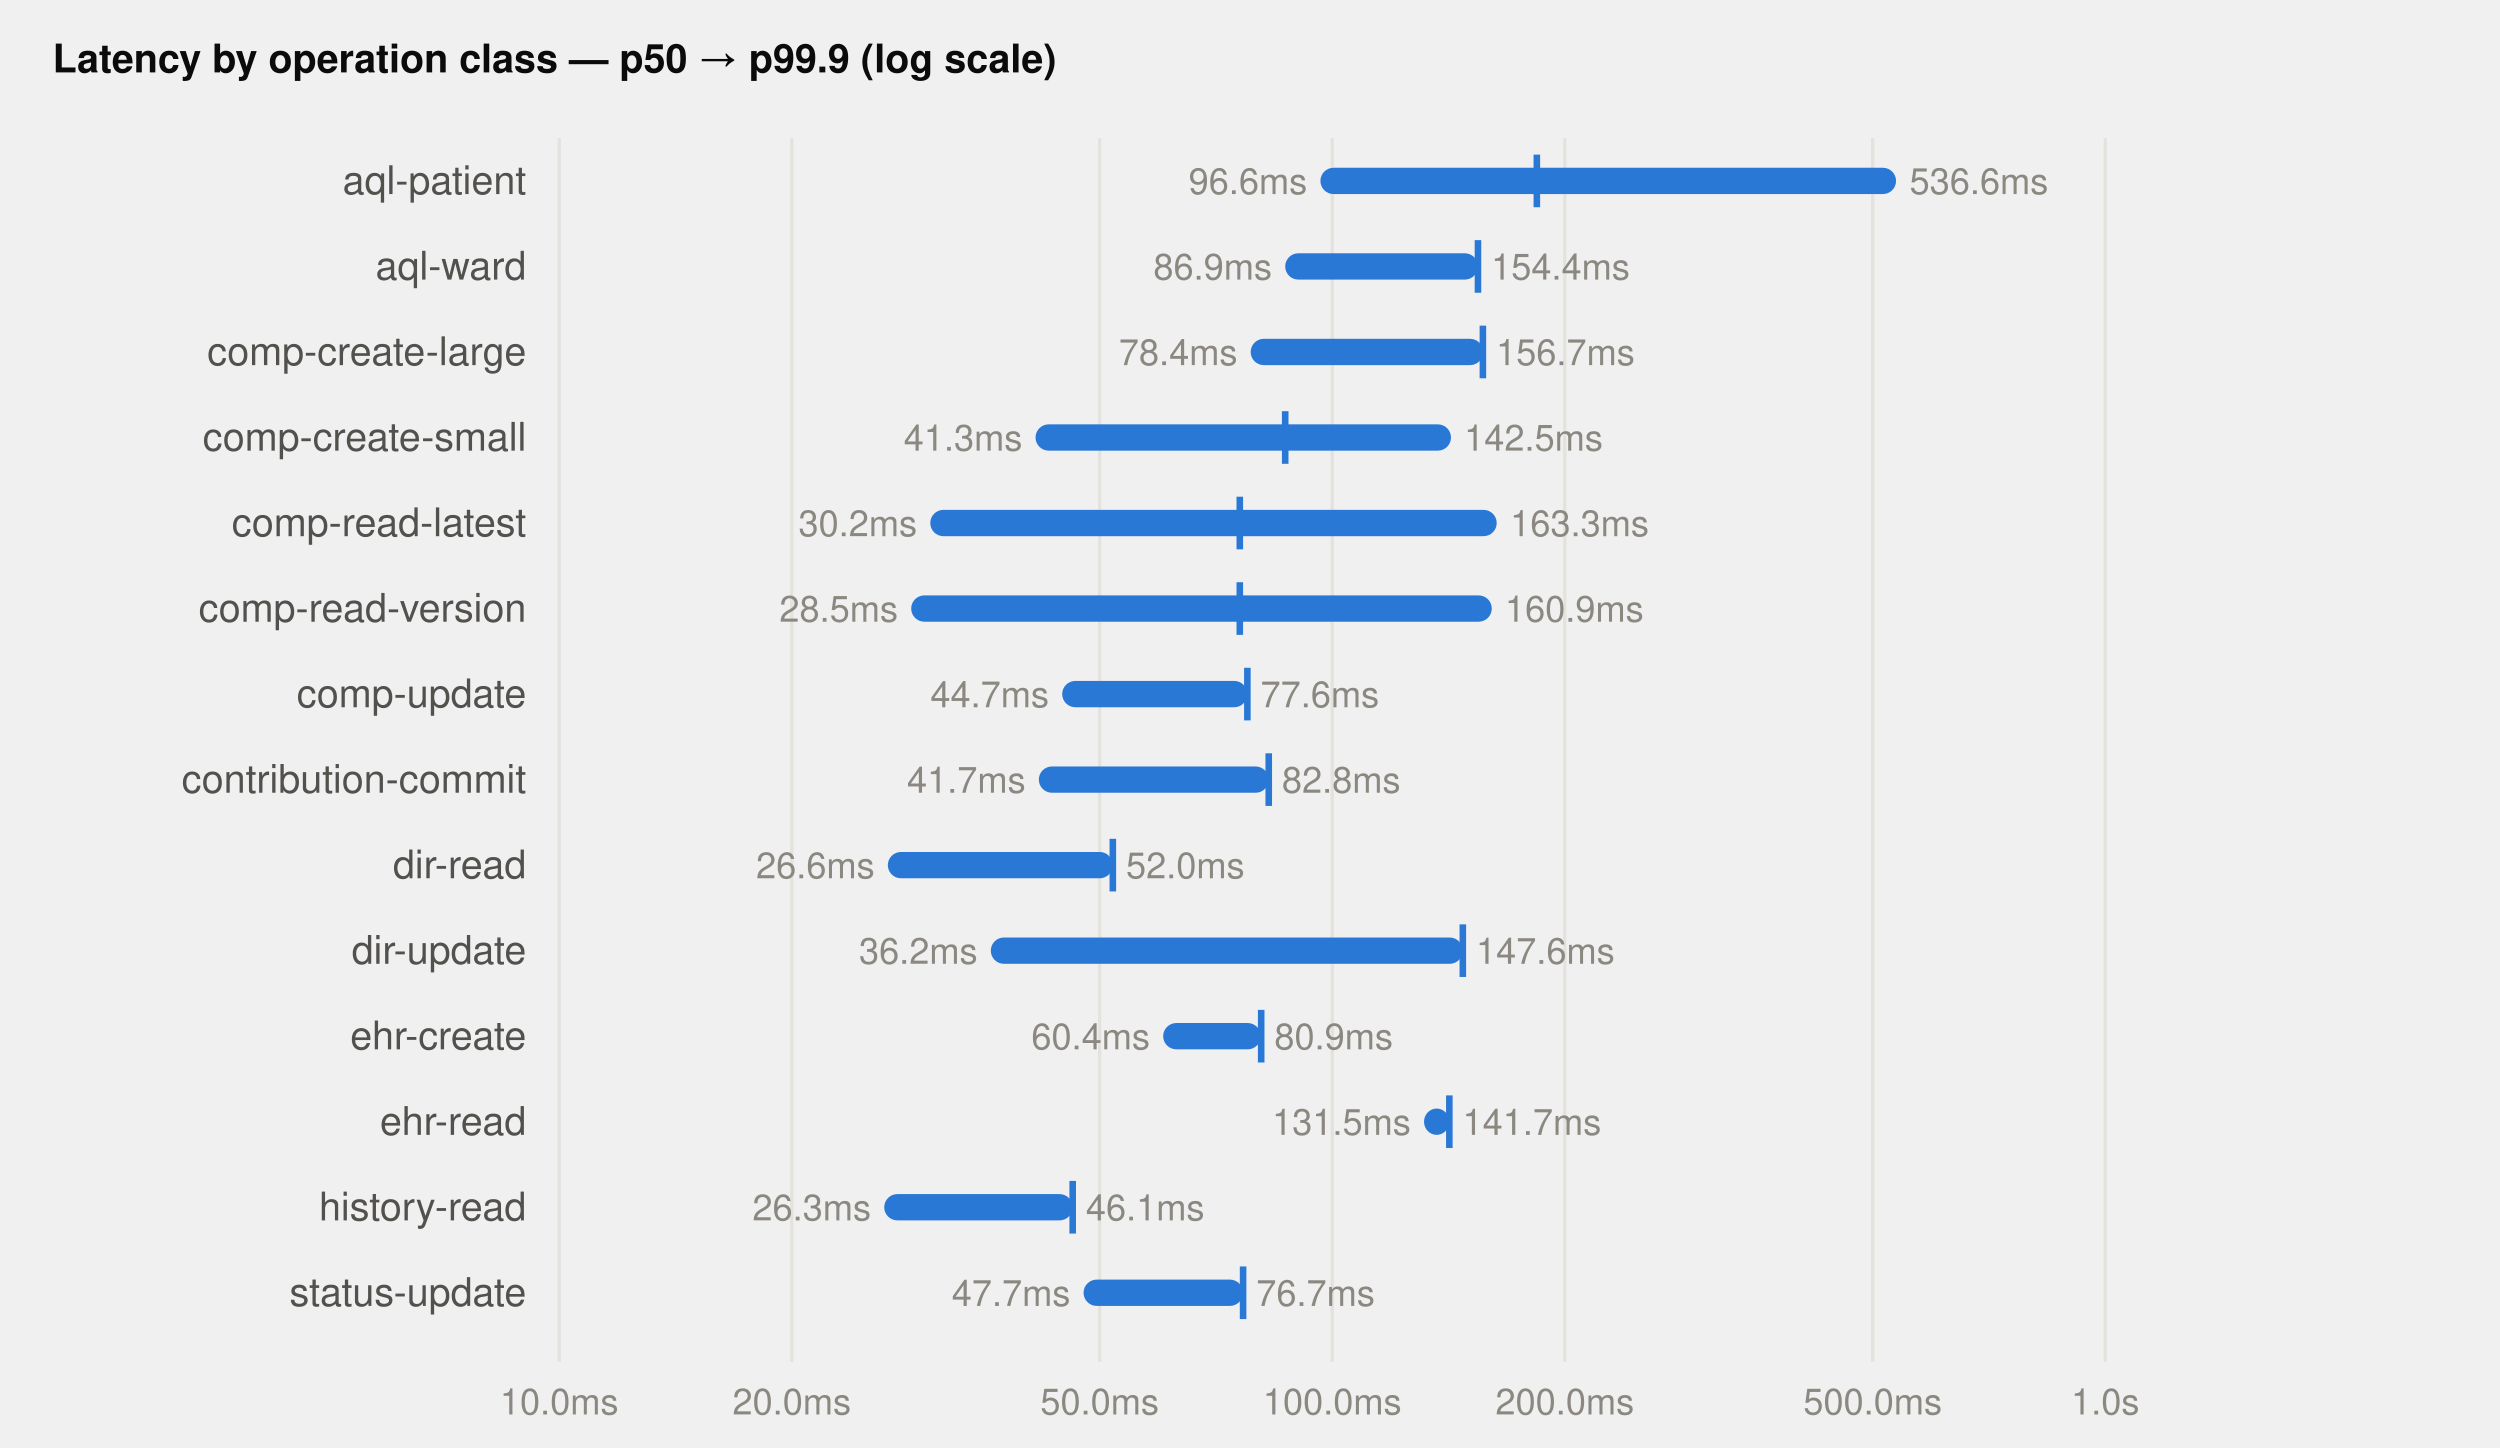
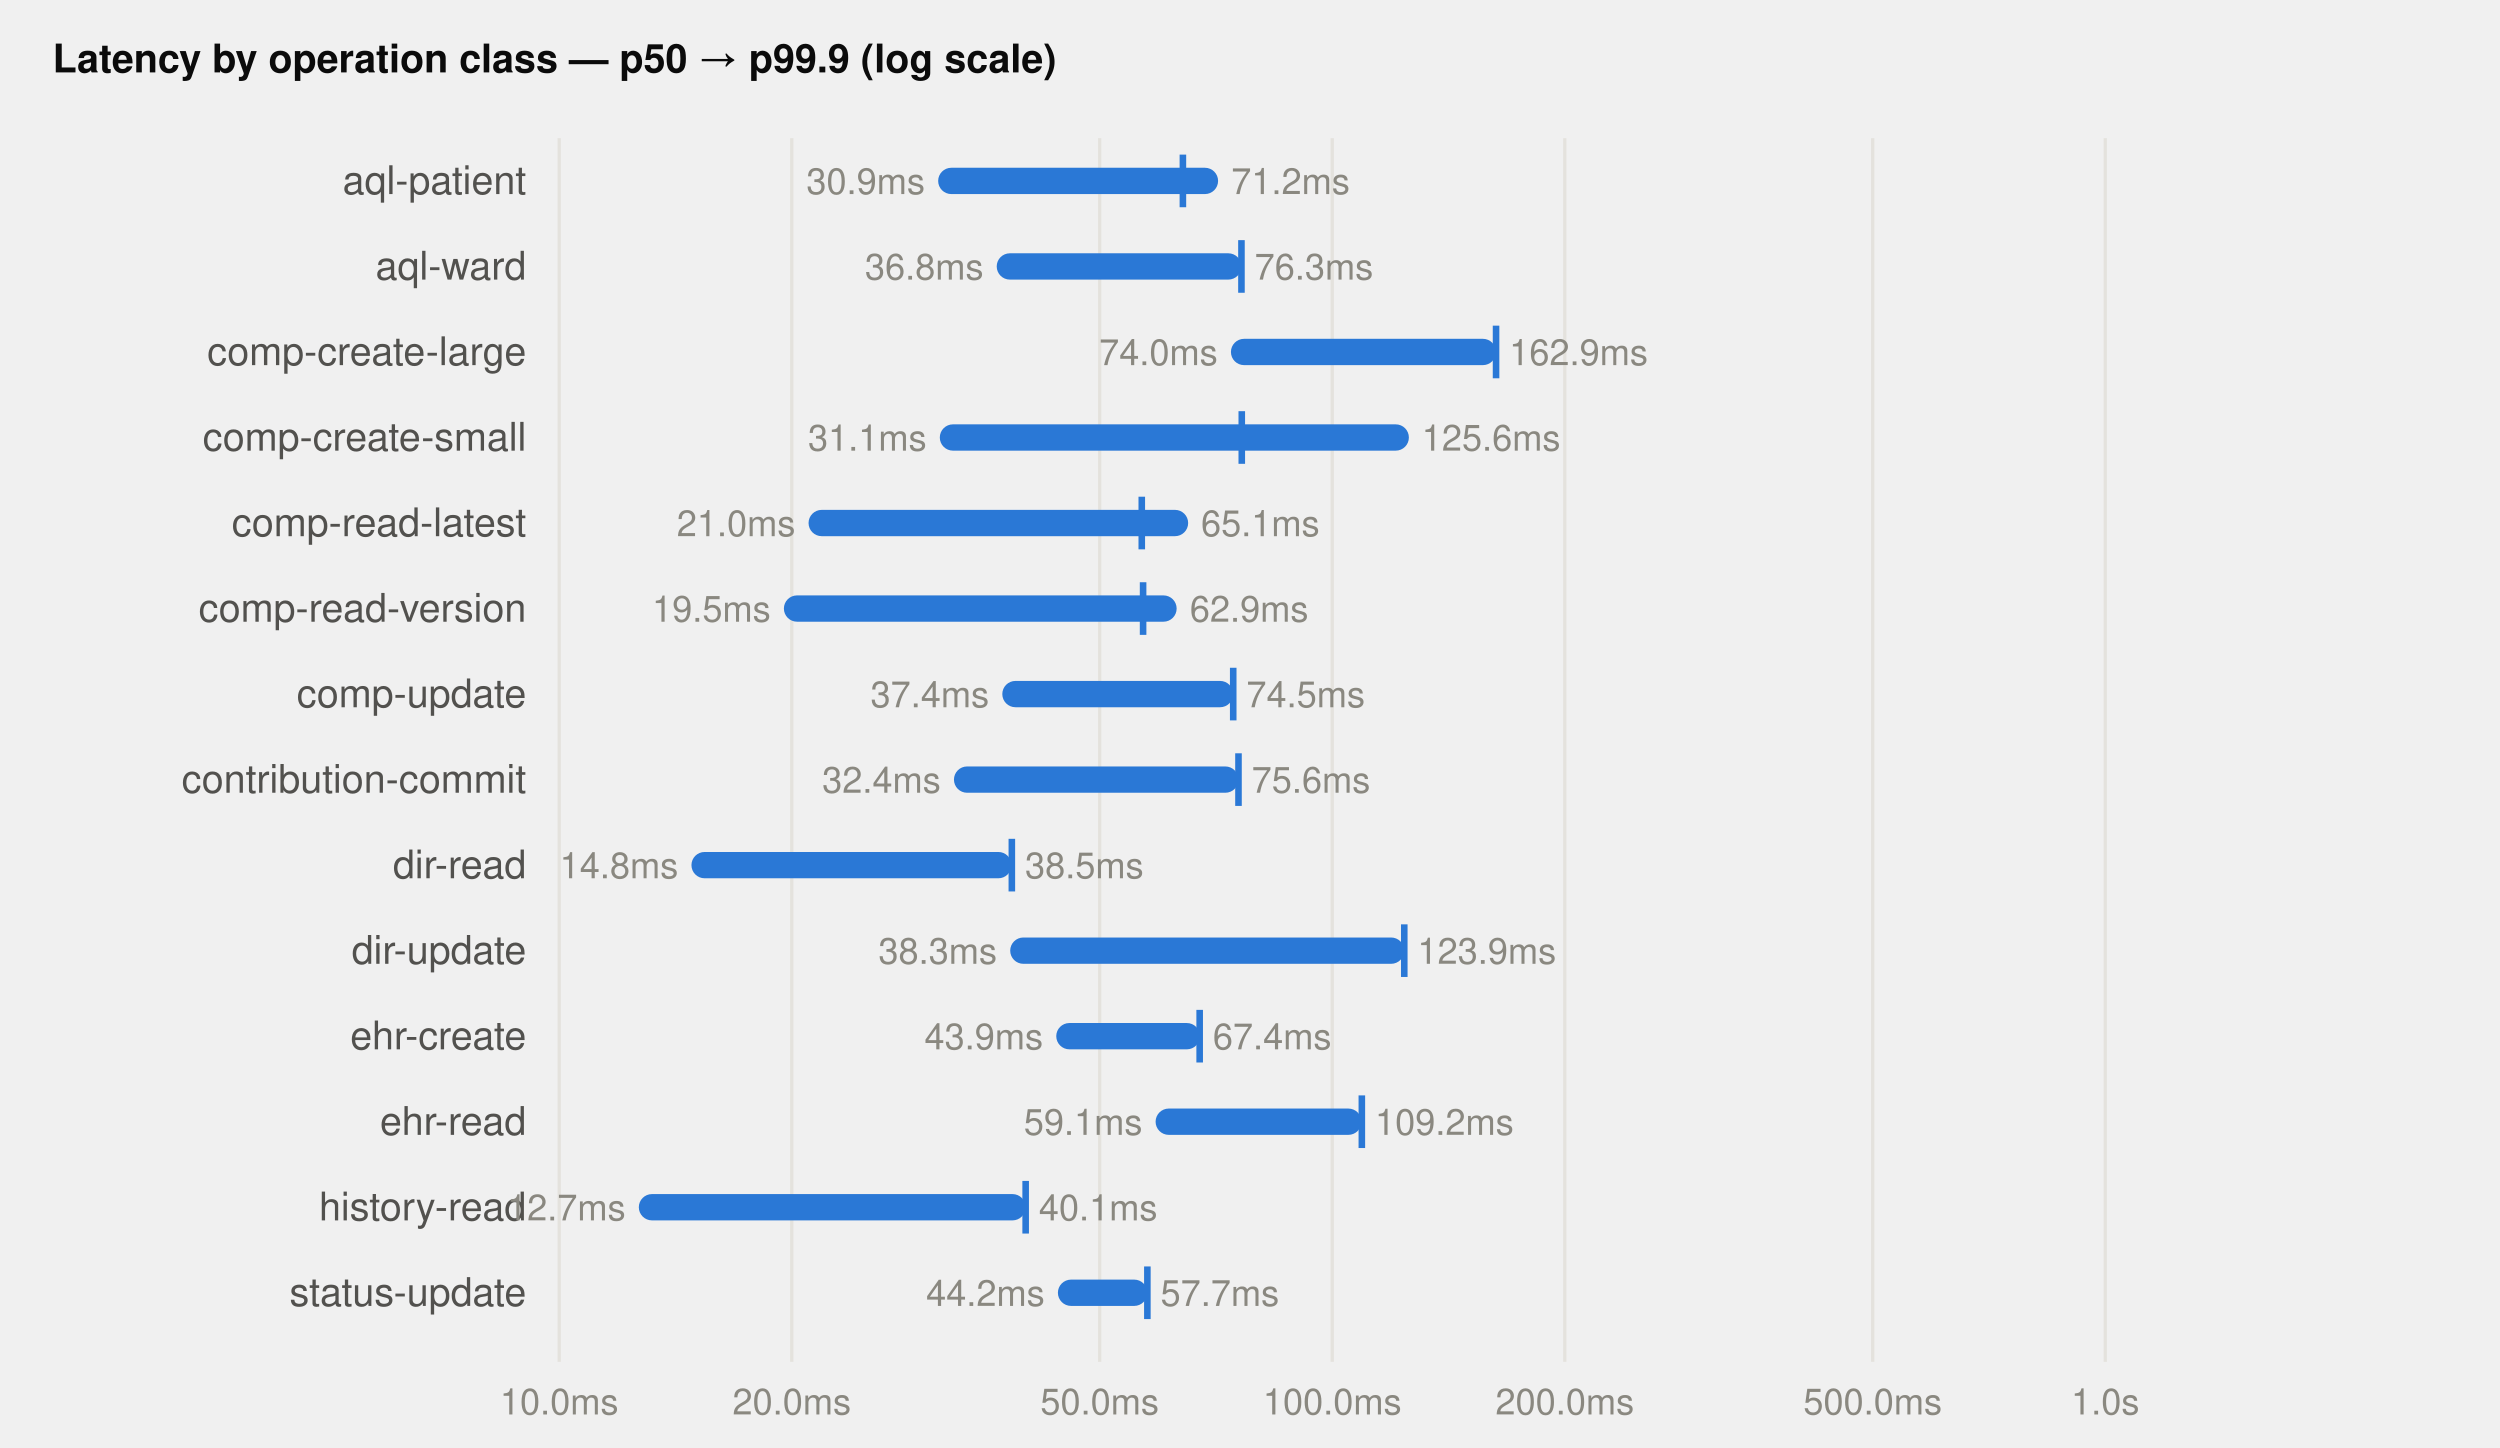
<svg xmlns="http://www.w3.org/2000/svg" viewBox="0 0 760 440" role="img" aria-label="Latency ranges per operation class">
  <style>
text { fill: #52514e; font: 12px -apple-system, 'Segoe UI', Helvetica, Arial, sans-serif; }
.title { fill: #0b0b0b; font-weight: 600; }
.muted { fill: #8a8880; font-size: 11px; }
.grid { stroke: #e4e2dd; stroke-width: 1; }
.s1 { fill: #2a78d6; } .s1s { stroke: #2a78d6; }
.s2 { fill: #1baf7a; } .s2s { stroke: #1baf7a; }
@media (prefers-color-scheme: dark) {
text { fill: #c3c2b7; }
.title { fill: #ffffff; }
.muted { fill: #8f8e85; }
.grid { stroke: #3a3a38; }
.s1 { fill: #3987e5; } .s1s { stroke: #3987e5; }
.s2 { fill: #199e70; } .s2s { stroke: #199e70; }
}
</style>
  <text x="16" y="22" class="title">Latency by operation class — p50 → p99.9 (log scale)</text>
  <line class="grid" x1="170.0" y1="42" x2="170.0" y2="414.0" />
  <text class="muted" x="170.0" y="430.0" text-anchor="middle">10.0ms</text>
  <line class="grid" x1="240.7" y1="42" x2="240.7" y2="414.0" />
  <text class="muted" x="240.7" y="430.0" text-anchor="middle">20.0ms</text>
  <line class="grid" x1="334.3" y1="42" x2="334.3" y2="414.0" />
  <text class="muted" x="334.3" y="430.0" text-anchor="middle">50.0ms</text>
  <line class="grid" x1="405.0" y1="42" x2="405.0" y2="414.0" />
  <text class="muted" x="405.0" y="430.0" text-anchor="middle">100.0ms</text>
  <line class="grid" x1="475.7" y1="42" x2="475.7" y2="414.0" />
  <text class="muted" x="475.7" y="430.0" text-anchor="middle">200.0ms</text>
  <line class="grid" x1="569.3" y1="42" x2="569.3" y2="414.0" />
  <text class="muted" x="569.3" y="430.0" text-anchor="middle">500.0ms</text>
  <line class="grid" x1="640.0" y1="42" x2="640.0" y2="414.0" />
  <text class="muted" x="640.0" y="430.0" text-anchor="middle">1.0s</text>
  <text x="160.0" y="59.0" text-anchor="end">aql-patient</text>
-   <rect class="s1" x="401.4" y="51.0" width="175.0" height="8" rx="4" />
-   <line class="s1s" x1="467.2" y1="47.0" x2="467.2" y2="63.0" stroke-width="2" />
-   <text class="muted" x="397.4" y="59.0" text-anchor="end">96.6ms</text>
-   <text class="muted" x="580.5" y="59.0">536.6ms</text>
+   <rect class="s1" x="285.2" y="51.0" width="85.1" height="8" rx="4" />
+   <line class="s1s" x1="359.6" y1="47.0" x2="359.6" y2="63.0" stroke-width="2" />
+   <text class="muted" x="281.2" y="59.0" text-anchor="end">30.9ms</text>
+   <text class="muted" x="374.3" y="59.0">71.2ms</text>
  <text x="160.0" y="85.0" text-anchor="end">aql-ward</text>
-   <rect class="s1" x="390.7" y="77.0" width="58.6" height="8" rx="4" />
-   <line class="s1s" x1="449.3" y1="73.0" x2="449.3" y2="89.0" stroke-width="2" />
-   <text class="muted" x="386.7" y="85.0" text-anchor="end">86.9ms</text>
-   <text class="muted" x="453.3" y="85.0">154.4ms</text>
+   <rect class="s1" x="303.0" y="77.0" width="74.4" height="8" rx="4" />
+   <line class="s1s" x1="377.4" y1="73.0" x2="377.4" y2="89.0" stroke-width="2" />
+   <text class="muted" x="299.0" y="85.0" text-anchor="end">36.8ms</text>
+   <text class="muted" x="381.4" y="85.0">76.3ms</text>
  <text x="160.0" y="111.0" text-anchor="end">comp-create-large</text>
-   <rect class="s1" x="380.2" y="103.0" width="70.7" height="8" rx="4" />
-   <line class="s1s" x1="450.8" y1="99.0" x2="450.8" y2="115.0" stroke-width="2" />
-   <text class="muted" x="376.2" y="111.0" text-anchor="end">78.4ms</text>
-   <text class="muted" x="454.8" y="111.0">156.7ms</text>
+   <rect class="s1" x="374.2" y="103.0" width="80.6" height="8" rx="4" />
+   <line class="s1s" x1="454.8" y1="99.0" x2="454.8" y2="115.0" stroke-width="2" />
+   <text class="muted" x="370.2" y="111.0" text-anchor="end">74.0ms</text>
+   <text class="muted" x="458.8" y="111.0">162.9ms</text>
  <text x="160.0" y="137.0" text-anchor="end">comp-create-small</text>
-   <rect class="s1" x="314.8" y="129.0" width="126.3" height="8" rx="4" />
-   <line class="s1s" x1="390.7" y1="125.0" x2="390.7" y2="141.0" stroke-width="2" />
-   <text class="muted" x="310.8" y="137.0" text-anchor="end">41.3ms</text>
-   <text class="muted" x="445.1" y="137.0">142.5ms</text>
+   <rect class="s1" x="285.7" y="129.0" width="142.6" height="8" rx="4" />
+   <line class="s1s" x1="377.5" y1="125.0" x2="377.5" y2="141.0" stroke-width="2" />
+   <text class="muted" x="281.7" y="137.0" text-anchor="end">31.1ms</text>
+   <text class="muted" x="432.2" y="137.0">125.6ms</text>
  <text x="160.0" y="163.0" text-anchor="end">comp-read-latest</text>
-   <rect class="s1" x="282.8" y="155.0" width="172.2" height="8" rx="4" />
-   <line class="s1s" x1="376.9" y1="151.0" x2="376.9" y2="167.0" stroke-width="2" />
-   <text class="muted" x="278.8" y="163.0" text-anchor="end">30.2ms</text>
-   <text class="muted" x="459.1" y="163.0">163.3ms</text>
+   <rect class="s1" x="245.8" y="155.0" width="115.4" height="8" rx="4" />
+   <line class="s1s" x1="347.1" y1="151.0" x2="347.1" y2="167.0" stroke-width="2" />
+   <text class="muted" x="241.8" y="163.0" text-anchor="end">21.0ms</text>
+   <text class="muted" x="365.1" y="163.0">65.1ms</text>
  <text x="160.0" y="189.0" text-anchor="end">comp-read-version</text>
-   <rect class="s1" x="277.0" y="181.0" width="176.5" height="8" rx="4" />
-   <line class="s1s" x1="376.9" y1="177.0" x2="376.9" y2="193.0" stroke-width="2" />
-   <text class="muted" x="273.0" y="189.0" text-anchor="end">28.5ms</text>
-   <text class="muted" x="457.5" y="189.0">160.9ms</text>
+   <rect class="s1" x="238.3" y="181.0" width="119.4" height="8" rx="4" />
+   <line class="s1s" x1="347.5" y1="177.0" x2="347.5" y2="193.0" stroke-width="2" />
+   <text class="muted" x="234.3" y="189.0" text-anchor="end">19.5ms</text>
+   <text class="muted" x="361.7" y="189.0">62.9ms</text>
  <text x="160.0" y="215.0" text-anchor="end">comp-update</text>
-   <rect class="s1" x="322.9" y="207.0" width="56.3" height="8" rx="4" />
-   <line class="s1s" x1="379.2" y1="203.0" x2="379.2" y2="219.0" stroke-width="2" />
-   <text class="muted" x="318.9" y="215.0" text-anchor="end">44.7ms</text>
-   <text class="muted" x="383.2" y="215.0">77.6ms</text>
+   <rect class="s1" x="304.7" y="207.0" width="70.2" height="8" rx="4" />
+   <line class="s1s" x1="374.9" y1="203.0" x2="374.9" y2="219.0" stroke-width="2" />
+   <text class="muted" x="300.7" y="215.0" text-anchor="end">37.4ms</text>
+   <text class="muted" x="378.9" y="215.0">74.5ms</text>
  <text x="160.0" y="241.0" text-anchor="end">contribution-commit</text>
-   <rect class="s1" x="315.8" y="233.0" width="69.9" height="8" rx="4" />
-   <line class="s1s" x1="385.7" y1="229.0" x2="385.7" y2="245.0" stroke-width="2" />
-   <text class="muted" x="311.8" y="241.0" text-anchor="end">41.7ms</text>
-   <text class="muted" x="389.7" y="241.0">82.8ms</text>
+   <rect class="s1" x="290.0" y="233.0" width="86.5" height="8" rx="4" />
+   <line class="s1s" x1="376.5" y1="229.0" x2="376.5" y2="245.0" stroke-width="2" />
+   <text class="muted" x="286.0" y="241.0" text-anchor="end">32.4ms</text>
+   <text class="muted" x="380.5" y="241.0">75.6ms</text>
  <text x="160.0" y="267.0" text-anchor="end">dir-read</text>
-   <rect class="s1" x="269.9" y="259.0" width="68.4" height="8" rx="4" />
-   <line class="s1s" x1="338.3" y1="255.0" x2="338.3" y2="271.0" stroke-width="2" />
-   <text class="muted" x="265.9" y="267.0" text-anchor="end">26.6ms</text>
-   <text class="muted" x="342.3" y="267.0">52.0ms</text>
+   <rect class="s1" x="210.2" y="259.0" width="97.3" height="8" rx="4" />
+   <line class="s1s" x1="307.6" y1="255.0" x2="307.6" y2="271.0" stroke-width="2" />
+   <text class="muted" x="206.2" y="267.0" text-anchor="end">14.8ms</text>
+   <text class="muted" x="311.6" y="267.0">38.5ms</text>
  <text x="160.0" y="293.0" text-anchor="end">dir-update</text>
-   <rect class="s1" x="301.2" y="285.0" width="143.5" height="8" rx="4" />
-   <line class="s1s" x1="444.7" y1="281.0" x2="444.7" y2="297.0" stroke-width="2" />
-   <text class="muted" x="297.2" y="293.0" text-anchor="end">36.2ms</text>
-   <text class="muted" x="448.7" y="293.0">147.6ms</text>
+   <rect class="s1" x="307.1" y="285.0" width="119.8" height="8" rx="4" />
+   <line class="s1s" x1="426.9" y1="281.0" x2="426.9" y2="297.0" stroke-width="2" />
+   <text class="muted" x="303.1" y="293.0" text-anchor="end">38.3ms</text>
+   <text class="muted" x="430.9" y="293.0">123.9ms</text>
  <text x="160.0" y="319.0" text-anchor="end">ehr-create</text>
-   <rect class="s1" x="353.6" y="311.0" width="29.7" height="8" rx="4" />
-   <line class="s1s" x1="383.4" y1="307.0" x2="383.4" y2="323.0" stroke-width="2" />
-   <text class="muted" x="349.6" y="319.0" text-anchor="end">60.4ms</text>
-   <text class="muted" x="387.4" y="319.0">80.9ms</text>
+   <rect class="s1" x="321.1" y="311.0" width="43.7" height="8" rx="4" />
+   <line class="s1s" x1="364.7" y1="307.0" x2="364.7" y2="323.0" stroke-width="2" />
+   <text class="muted" x="317.1" y="319.0" text-anchor="end">43.9ms</text>
+   <text class="muted" x="368.7" y="319.0">67.4ms</text>
  <text x="160.0" y="345.0" text-anchor="end">ehr-read</text>
-   <rect class="s1" x="432.9" y="337.0" width="7.7" height="8" rx="4" />
-   <line class="s1s" x1="440.6" y1="333.0" x2="440.6" y2="349.0" stroke-width="2" />
-   <text class="muted" x="428.9" y="345.0" text-anchor="end">131.5ms</text>
-   <text class="muted" x="444.6" y="345.0">141.7ms</text>
+   <rect class="s1" x="351.3" y="337.0" width="62.6" height="8" rx="4" />
+   <line class="s1s" x1="414.0" y1="333.0" x2="414.0" y2="349.0" stroke-width="2" />
+   <text class="muted" x="347.3" y="345.0" text-anchor="end">59.1ms</text>
+   <text class="muted" x="418.0" y="345.0">109.2ms</text>
  <text x="160.0" y="371.0" text-anchor="end">history-read</text>
-   <rect class="s1" x="268.8" y="363.0" width="57.3" height="8" rx="4" />
-   <line class="s1s" x1="326.1" y1="359.0" x2="326.1" y2="375.0" stroke-width="2" />
-   <text class="muted" x="264.8" y="371.0" text-anchor="end">26.3ms</text>
-   <text class="muted" x="330.1" y="371.0">46.1ms</text>
+   <rect class="s1" x="194.2" y="363.0" width="117.6" height="8" rx="4" />
+   <line class="s1s" x1="311.8" y1="359.0" x2="311.8" y2="375.0" stroke-width="2" />
+   <text class="muted" x="190.2" y="371.0" text-anchor="end">12.7ms</text>
+   <text class="muted" x="315.8" y="371.0">40.1ms</text>
  <text x="160.0" y="397.0" text-anchor="end">status-update</text>
-   <rect class="s1" x="329.4" y="389.0" width="48.5" height="8" rx="4" />
-   <line class="s1s" x1="377.9" y1="385.0" x2="377.9" y2="401.0" stroke-width="2" />
-   <text class="muted" x="325.4" y="397.0" text-anchor="end">47.7ms</text>
-   <text class="muted" x="381.9" y="397.0">76.7ms</text>
+   <rect class="s1" x="321.6" y="389.0" width="27.2" height="8" rx="4" />
+   <line class="s1s" x1="348.8" y1="385.0" x2="348.8" y2="401.0" stroke-width="2" />
+   <text class="muted" x="317.6" y="397.0" text-anchor="end">44.2ms</text>
+   <text class="muted" x="352.8" y="397.0">57.7ms</text>
</svg>
